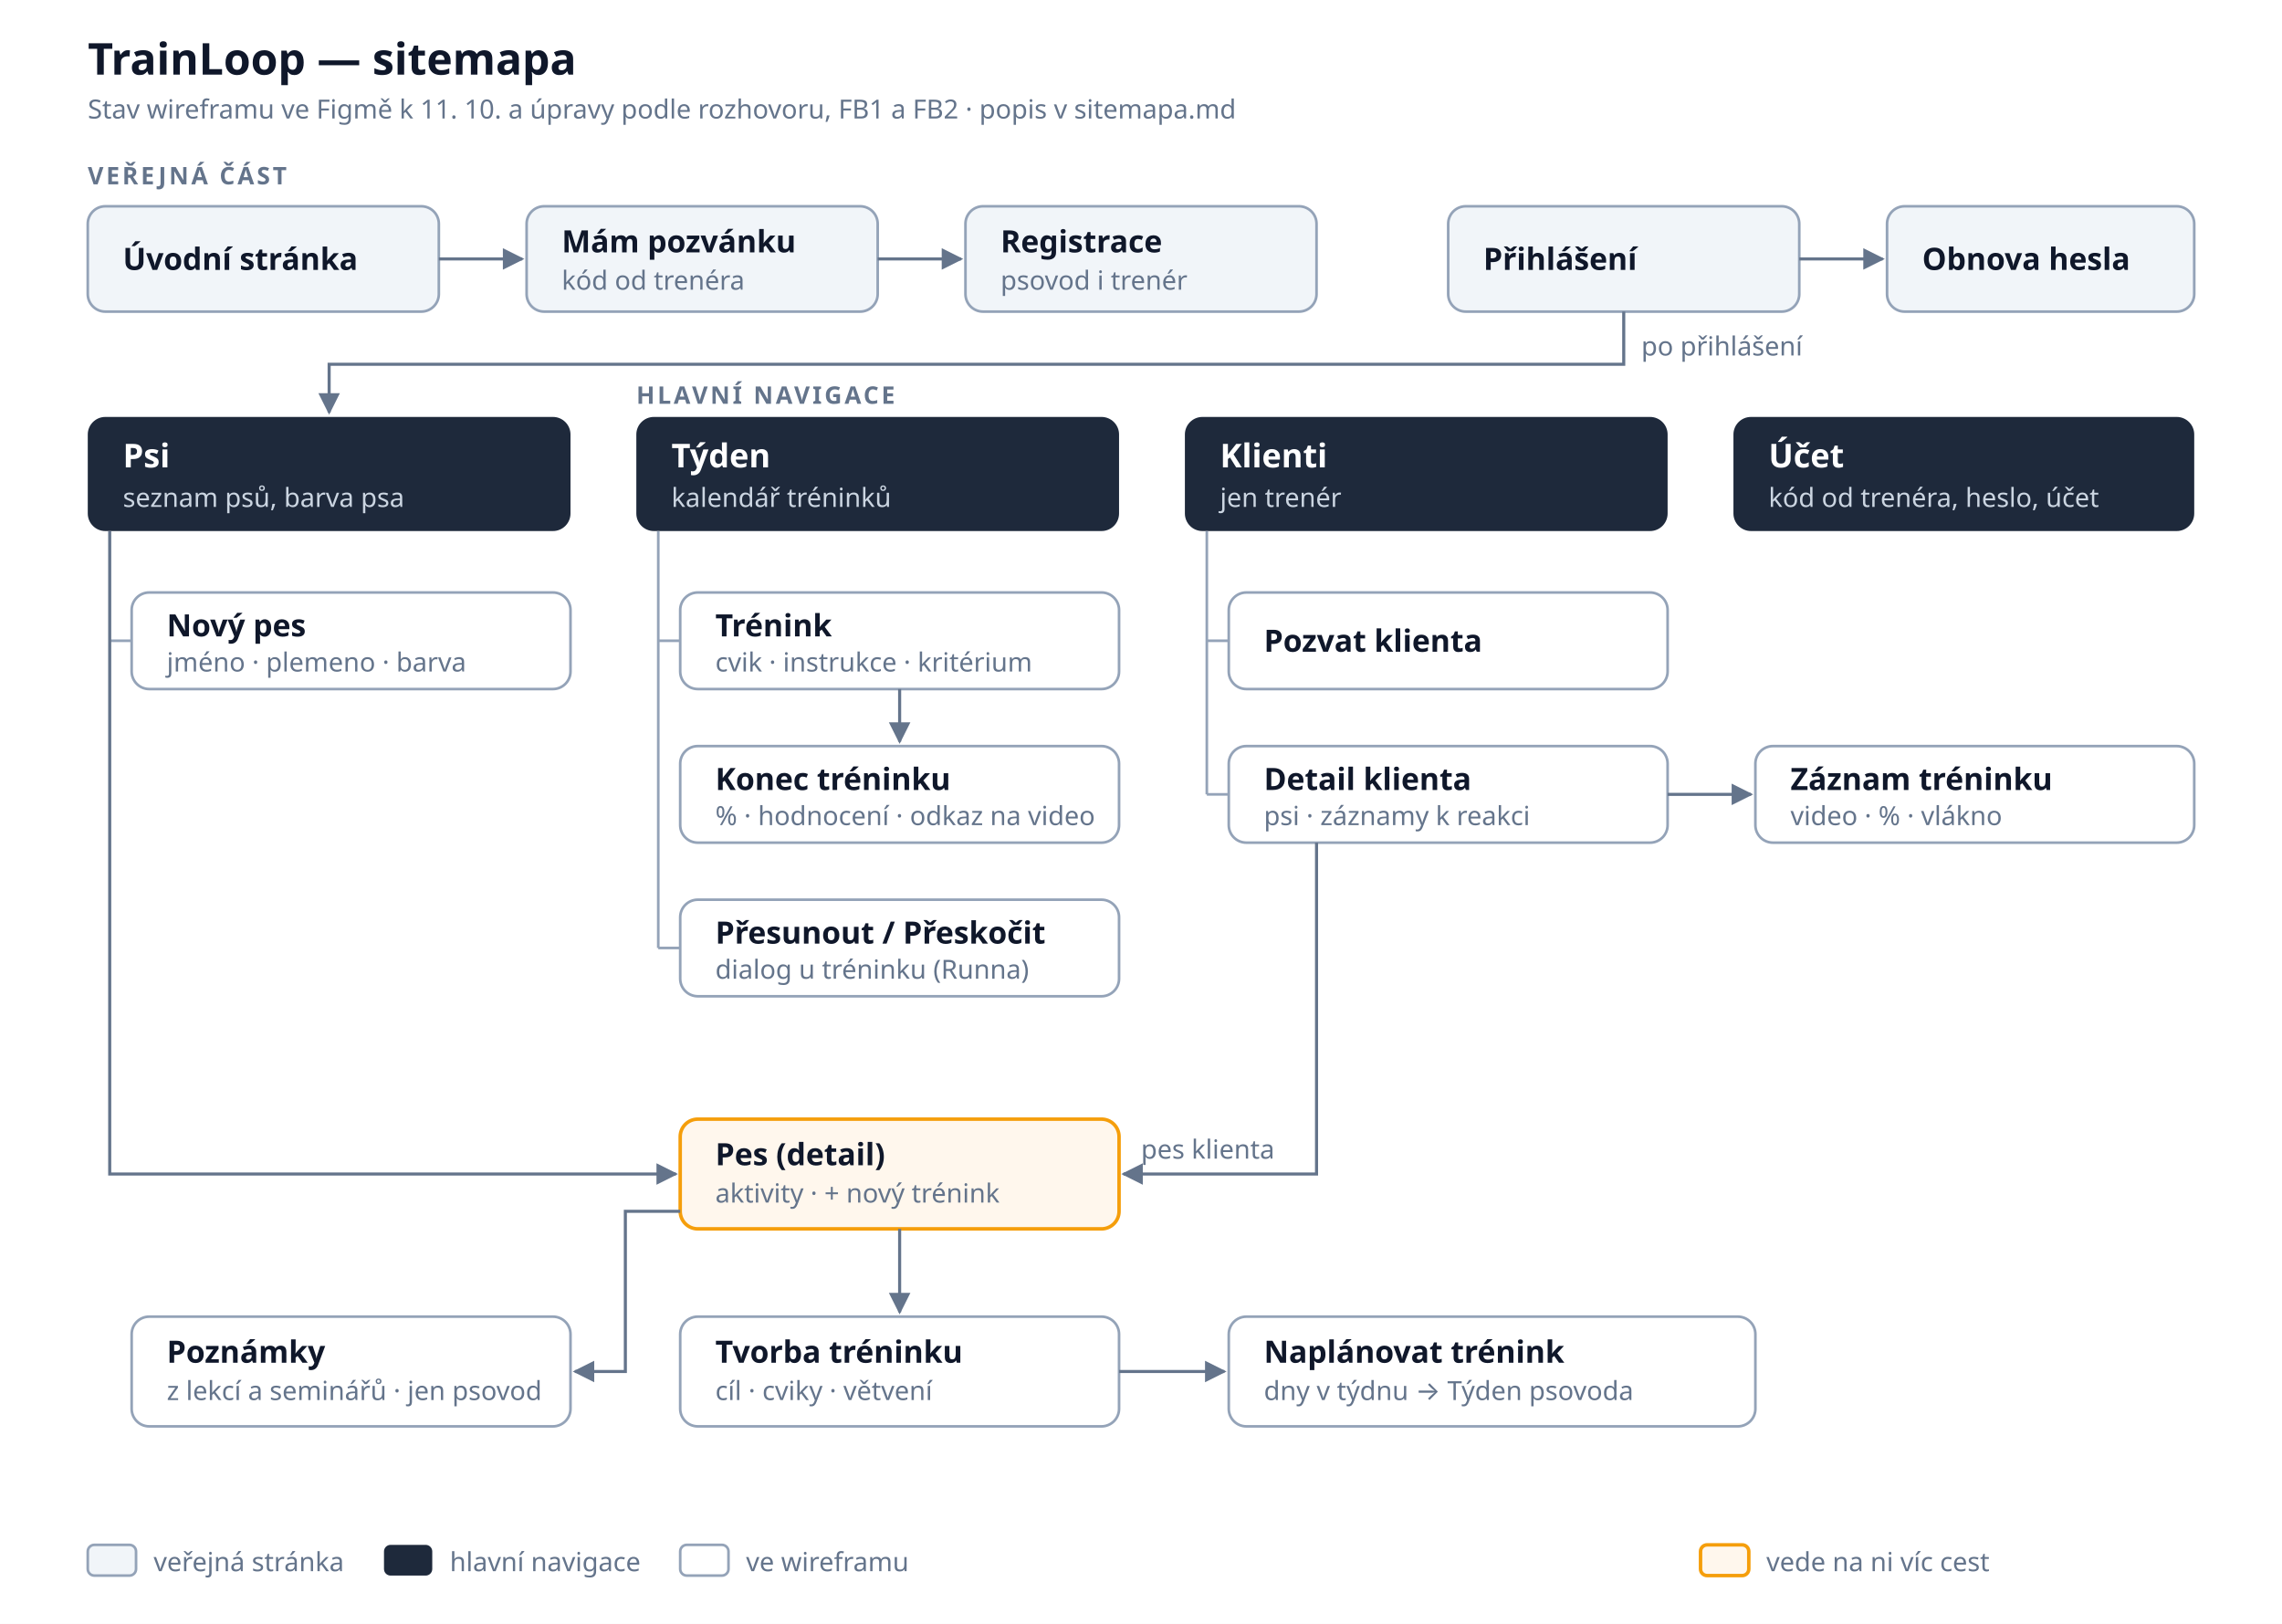
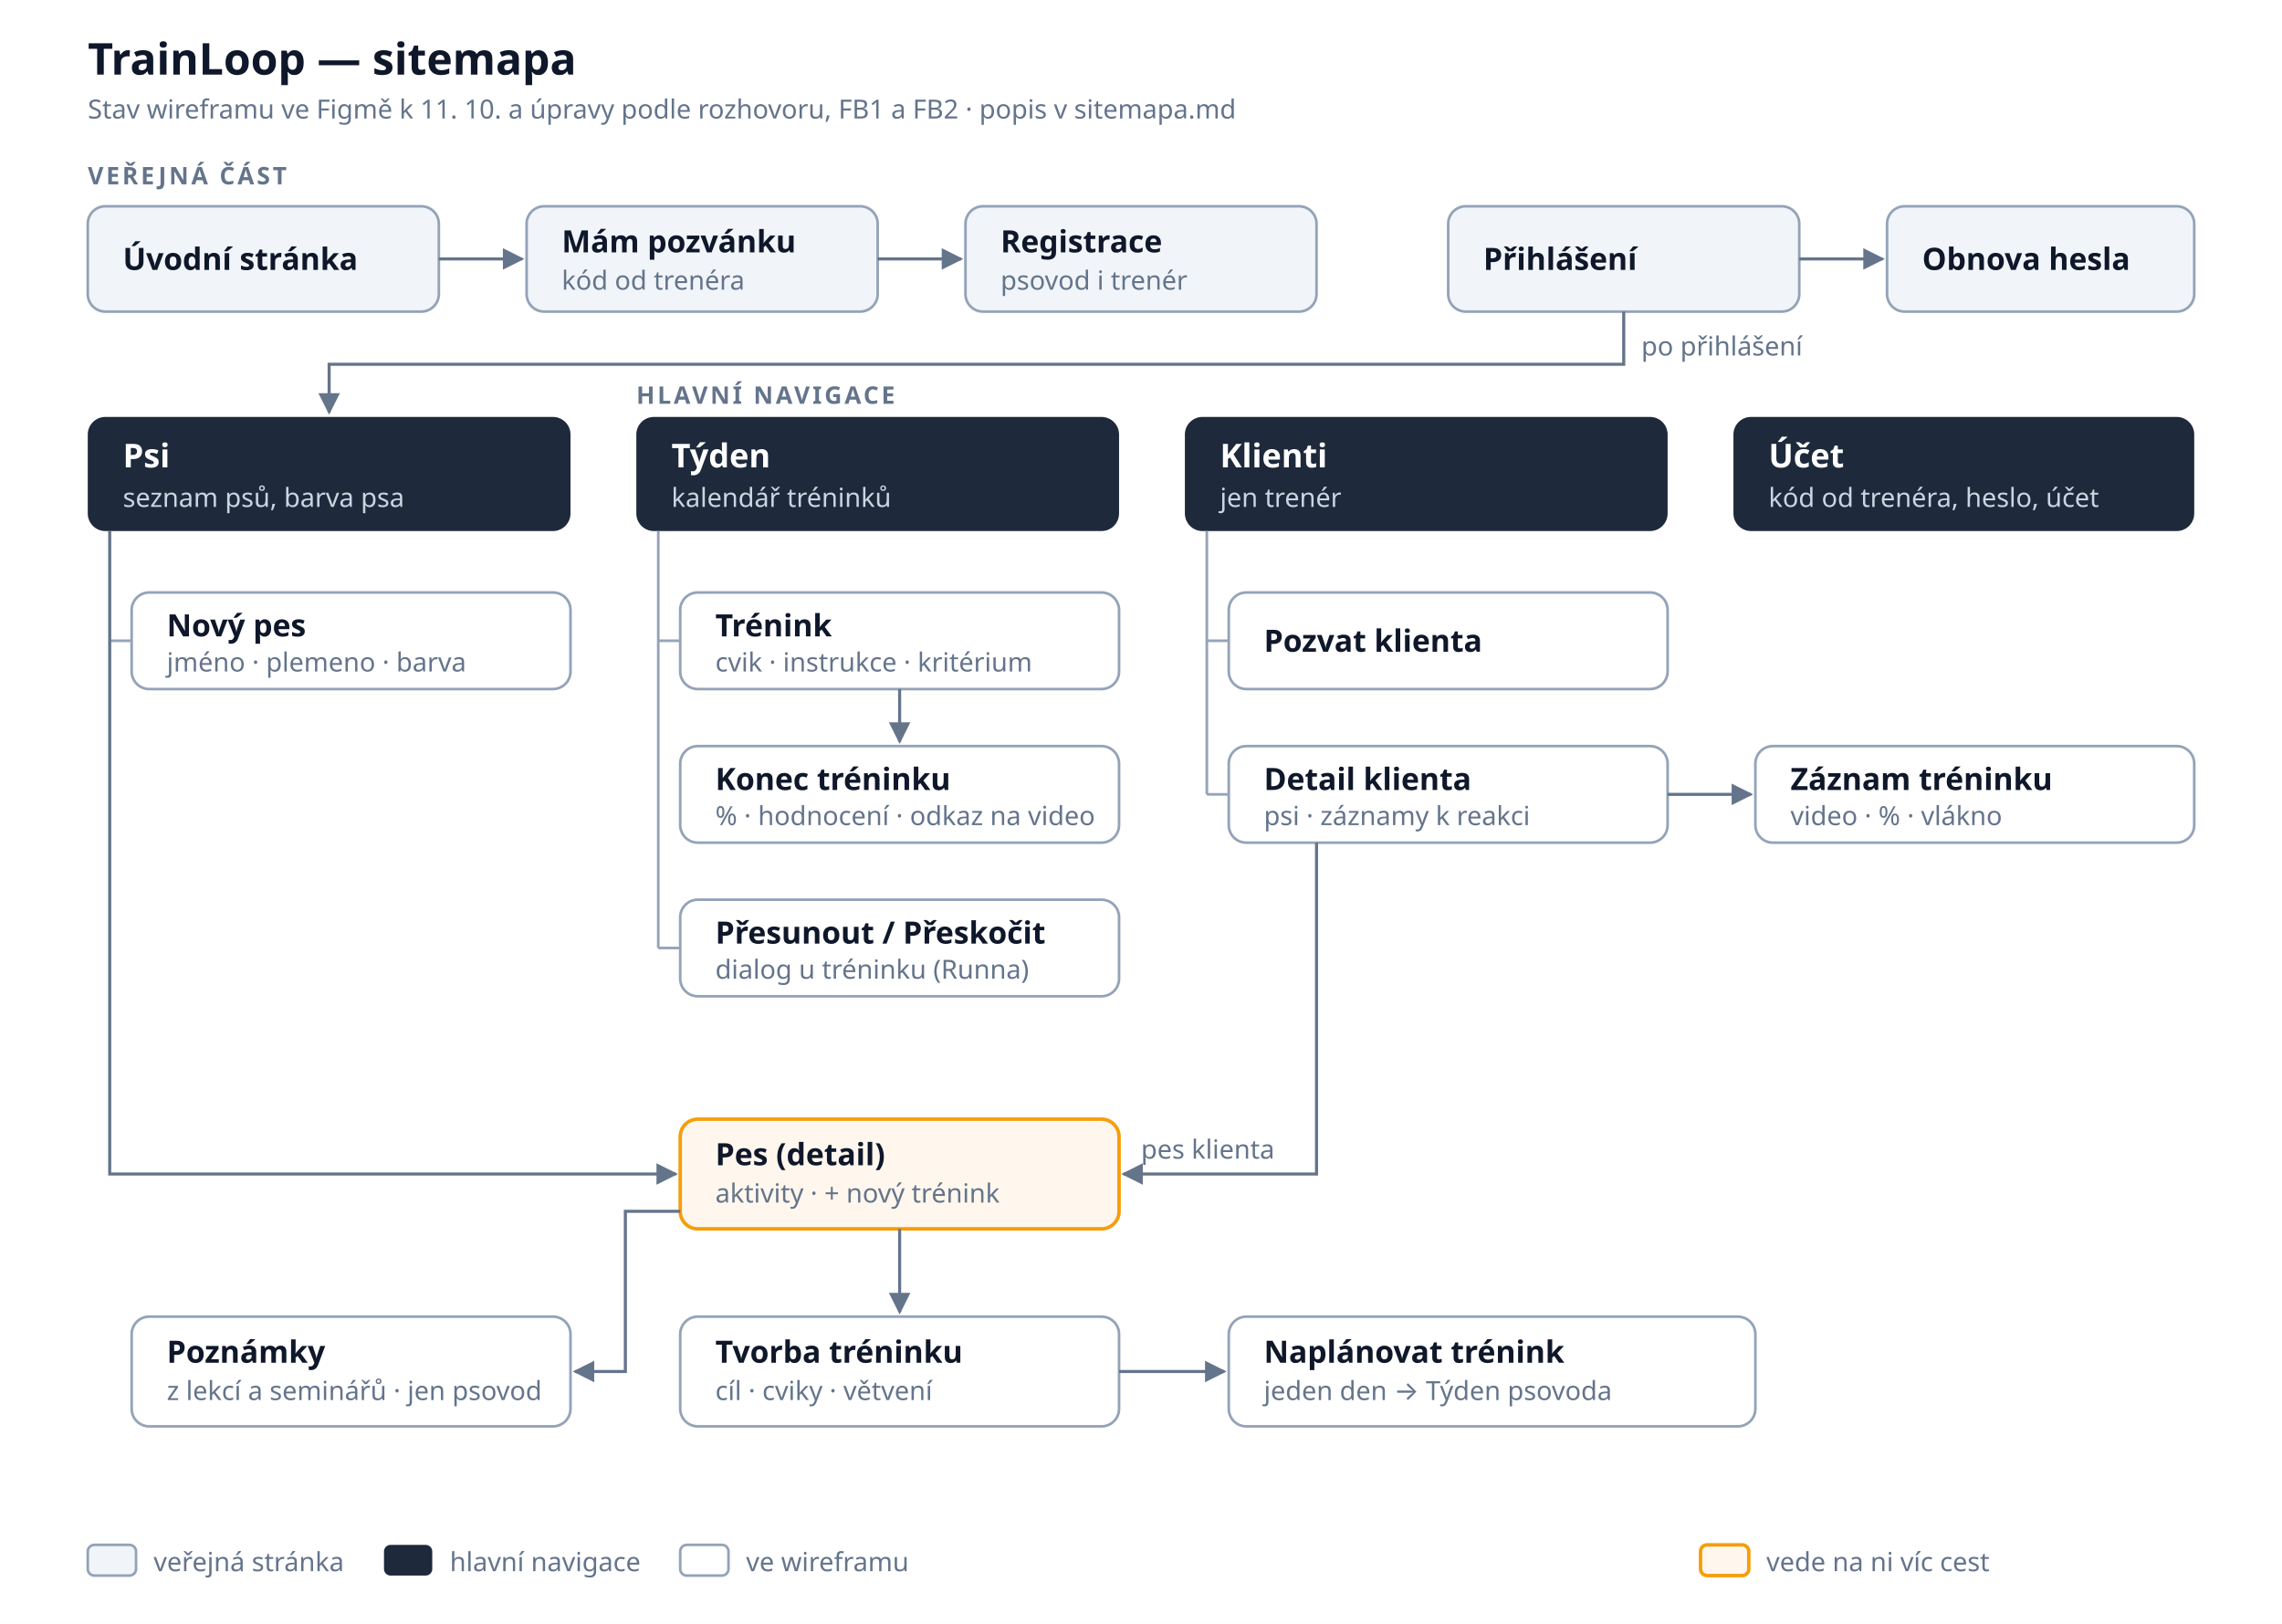
<svg xmlns="http://www.w3.org/2000/svg" viewBox="0 0 1040 740" width="1040" height="740" font-family="'Segoe UI', system-ui, -apple-system, sans-serif">
  <defs>
    <marker id="arrow" viewBox="0 0 10 10" refX="9" refY="5" markerWidth="7" markerHeight="7" orient="auto-start-reverse">
      <path d="M0,0 L10,5 L0,10 z" fill="#64748b" />
    </marker>
    <style>
      .t { font-size: 14px; font-weight: 600; fill: #0f172a; }
      .s { font-size: 12px; fill: #64748b; }
      .ht { font-size: 15px; font-weight: 700; fill: #ffffff; }
      .hs { font-size: 12px; fill: #cbd5e1; }
      .lbl { font-size: 11px; font-weight: 700; letter-spacing: 1.2px; fill: #64748b; }
      .page { fill: #ffffff; stroke: #94a3b8; stroke-width: 1.2; }
      .pub { fill: #f1f5f9; stroke: #94a3b8; stroke-width: 1.2; }
      .miss { fill: #ffffff; stroke: #ef4444; stroke-width: 1.2; stroke-dasharray: 6 4; }
      .upd { fill: #ffffff; stroke: #3b82f6; stroke-width: 1.4; stroke-dasharray: 6 4; }
      .key { fill: #fff7ed; stroke: #f59e0b; stroke-width: 1.6; }
      .head { fill: #1e293b; }
      .ln { stroke: #94a3b8; stroke-width: 1.2; fill: none; }
      .arr { stroke: #64748b; stroke-width: 1.4; fill: none; }
    </style>
  </defs>
  <rect width="1040" height="740" fill="#ffffff" />
  <text x="40" y="34" font-size="20" font-weight="700" fill="#0f172a">TrainLoop — sitemapa</text>
  <text x="40" y="54" class="s">Stav wireframu ve Figmě k 11. 10. a úpravy podle rozhovoru, FB1 a FB2 · popis v sitemapa.md</text>
  <text x="40" y="84" class="lbl">VEŘEJNÁ ČÁST</text>
  <rect x="40" y="94" width="160" height="48" rx="8" class="pub" />
  <text x="56" y="123" class="t">Úvodní stránka</text>
  <rect x="240" y="94" width="160" height="48" rx="8" class="pub" />
  <text x="256" y="115" class="t">Mám pozvánku</text>
  <text x="256" y="132" class="s">kód od trenéra</text>
  <rect x="440" y="94" width="160" height="48" rx="8" class="pub" />
  <text x="456" y="115" class="t">Registrace</text>
  <text x="456" y="132" class="s">psovod i trenér</text>
  <rect x="660" y="94" width="160" height="48" rx="8" class="pub" />
  <text x="676" y="123" class="t">Přihlášení</text>
  <rect x="860" y="94" width="140" height="48" rx="8" class="pub" />
  <text x="876" y="123" class="t">Obnova hesla</text>
  <line x1="200" y1="118" x2="238" y2="118" class="arr" marker-end="url(#arrow)" />
  <line x1="400" y1="118" x2="438" y2="118" class="arr" marker-end="url(#arrow)" />
  <line x1="820" y1="118" x2="858" y2="118" class="arr" marker-end="url(#arrow)" />
  <path d="M740,142 V166 H150 V188" class="arr" marker-end="url(#arrow)" />
  <text x="748" y="162" class="s">po přihlášení</text>
  <text x="290" y="184" class="lbl">HLAVNÍ NAVIGACE</text>
  <rect x="40" y="190" width="220" height="52" rx="8" class="head" />
  <text x="56" y="213" class="ht">Psi</text>
  <text x="56" y="231" class="hs">seznam psů, barva psa</text>
  <rect x="290" y="190" width="220" height="52" rx="8" class="head" />
  <text x="306" y="213" class="ht">Týden</text>
  <text x="306" y="231" class="hs">kalendář tréninků</text>
  <rect x="540" y="190" width="220" height="52" rx="8" class="head" />
  <text x="556" y="213" class="ht">Klienti</text>
  <text x="556" y="231" class="hs">jen trenér</text>
  <rect x="790" y="190" width="210" height="52" rx="8" class="head" />
  <text x="806" y="213" class="ht">Účet</text>
  <text x="806" y="231" class="hs">kód od trenéra, heslo, účet</text>
  <path d="M50,292 H60" class="ln" />
  <path d="M50,242 V535 H308" class="arr" marker-end="url(#arrow)" />
  <rect x="60" y="270" width="200" height="44" rx="8" class="page" />
  <text x="76" y="290" class="t">Nový pes</text>
  <text x="76" y="306" class="s">jméno · plemeno · barva</text>
  <path d="M300,242 V432 M300,292 H310 M300,432 H310" class="ln" />
  <rect x="310" y="270" width="200" height="44" rx="8" class="page" />
  <text x="326" y="290" class="t">Trénink</text>
  <text x="326" y="306" class="s">cvik · instrukce · kritérium</text>
  <rect x="310" y="340" width="200" height="44" rx="8" class="page" />
  <text x="326" y="360" class="t">Konec tréninku</text>
  <text x="326" y="376" class="s">% · hodnocení · odkaz na video</text>
  <rect x="310" y="410" width="200" height="44" rx="8" class="page" />
  <text x="326" y="430" class="t">Přesunout / Přeskočit</text>
  <text x="326" y="446" class="s">dialog u tréninku (Runna)</text>
  <line x1="410" y1="314" x2="410" y2="338" class="arr" marker-end="url(#arrow)" />
  <path d="M550,242 V362 M550,292 H560 M550,362 H560" class="ln" />
  <rect x="560" y="270" width="200" height="44" rx="8" class="page" />
  <text x="576" y="297" class="t">Pozvat klienta</text>
  <rect x="560" y="340" width="200" height="44" rx="8" class="page" />
  <text x="576" y="360" class="t">Detail klienta</text>
  <text x="576" y="376" class="s">psi · záznamy k reakci</text>
  <rect x="800" y="340" width="200" height="44" rx="8" class="page" />
  <text x="816" y="360" class="t">Záznam tréninku</text>
  <text x="816" y="376" class="s">video · % · vlákno</text>
  <line x1="760" y1="362" x2="798" y2="362" class="arr" marker-end="url(#arrow)" />
  <path d="M600,384 V535 H512" class="arr" marker-end="url(#arrow)" />
  <text x="520" y="528" class="s">pes klienta</text>
  <rect x="310" y="510" width="200" height="50" rx="8" class="key" />
  <text x="326" y="531" class="t">Pes (detail)</text>
  <text x="326" y="548" class="s">aktivity · + nový trénink</text>
  <line x1="410" y1="560" x2="410" y2="598" class="arr" marker-end="url(#arrow)" />
  <path d="M310,552 H285 V625 H262" class="arr" marker-end="url(#arrow)" />
  <rect x="60" y="600" width="200" height="50" rx="8" class="page" />
  <text x="76" y="621" class="t">Poznámky</text>
  <text x="76" y="638" class="s">z lekcí a seminářů · jen psovod</text>
  <rect x="310" y="600" width="200" height="50" rx="8" class="page" />
  <text x="326" y="621" class="t">Tvorba tréninku</text>
  <text x="326" y="638" class="s">cíl · cviky · větvení</text>
  <line x1="510" y1="625" x2="558" y2="625" class="arr" marker-end="url(#arrow)" />
  <rect x="560" y="600" width="240" height="50" rx="8" class="page" />
  <text x="576" y="621" class="t">Naplánovat trénink</text>
-   <text x="576" y="638" class="s">dny v týdnu → Týden psovoda</text>
+   <text x="576" y="638" class="s">jeden den → Týden psovoda</text>
  <rect x="40" y="704" width="22" height="14" rx="3" class="pub" />
  <text x="70" y="716" class="s">veřejná stránka</text>
  <rect x="175" y="704" width="22" height="14" rx="3" class="head" />
  <text x="205" y="716" class="s">hlavní navigace</text>
  <rect x="310" y="704" width="22" height="14" rx="3" class="page" />
  <text x="340" y="716" class="s">ve wireframu</text>
  <rect x="775" y="704" width="22" height="14" rx="3" class="key" />
  <text x="805" y="716" class="s">vede na ni víc cest</text>
</svg>
